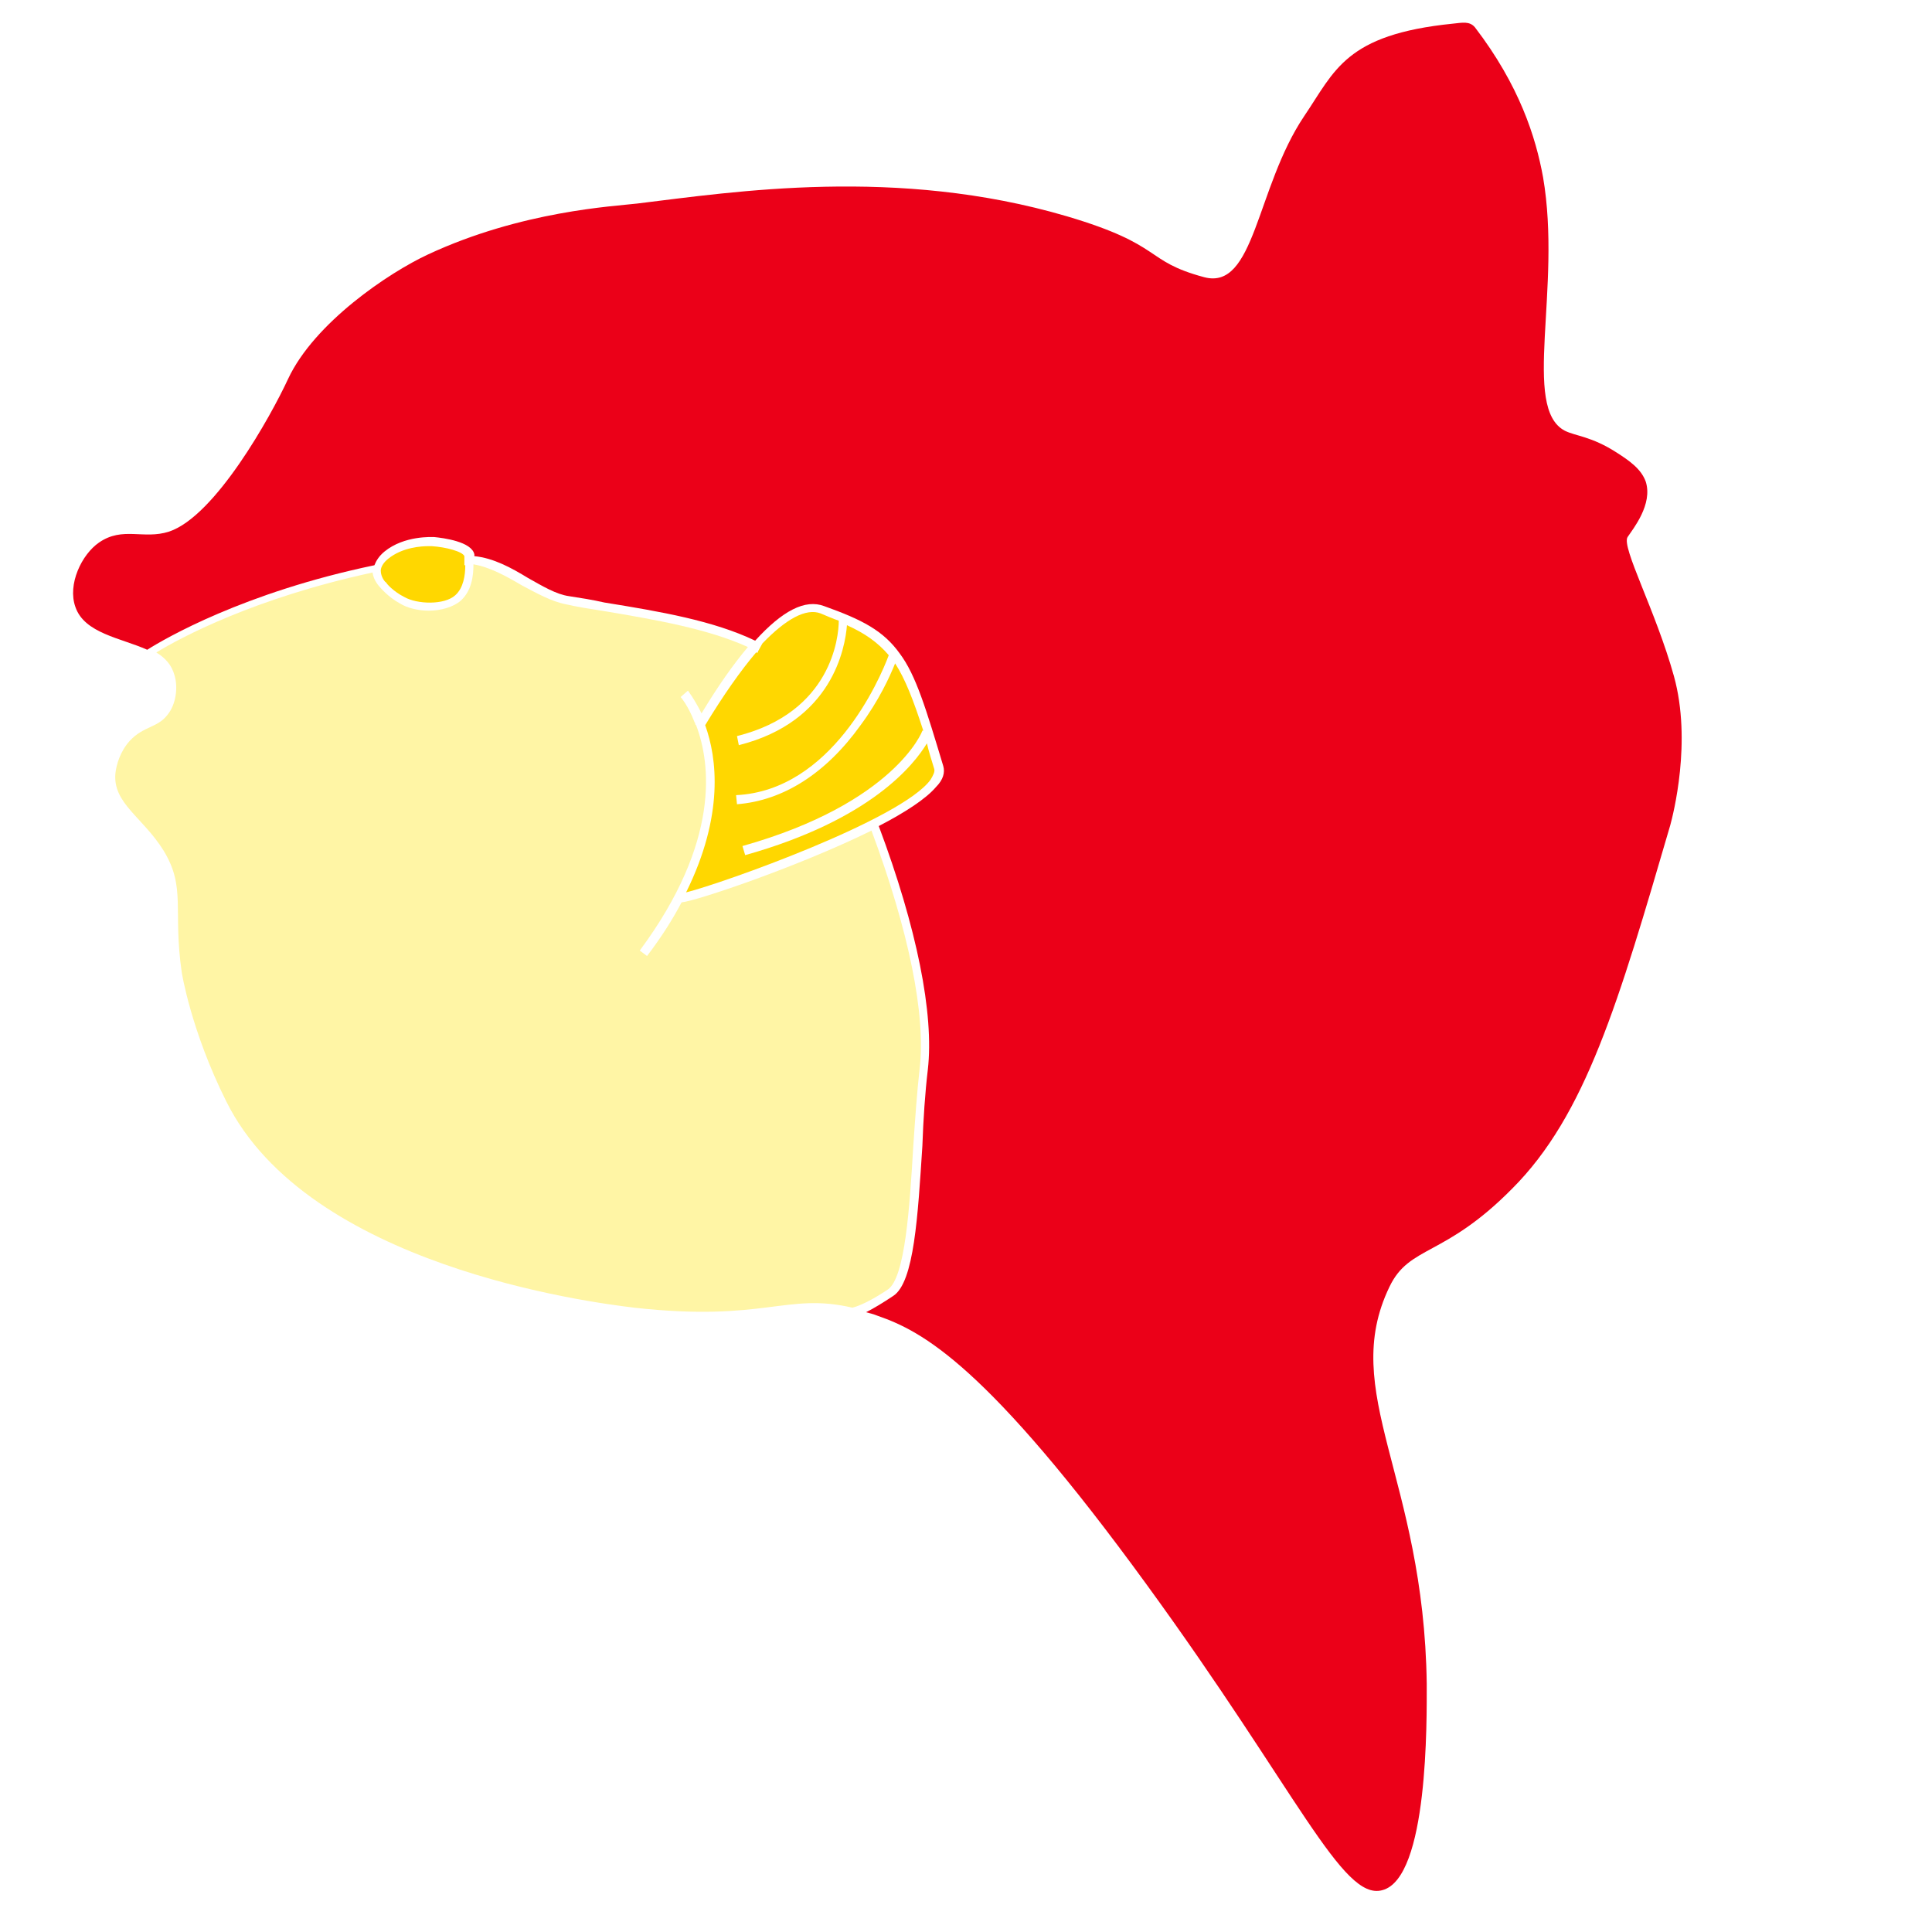
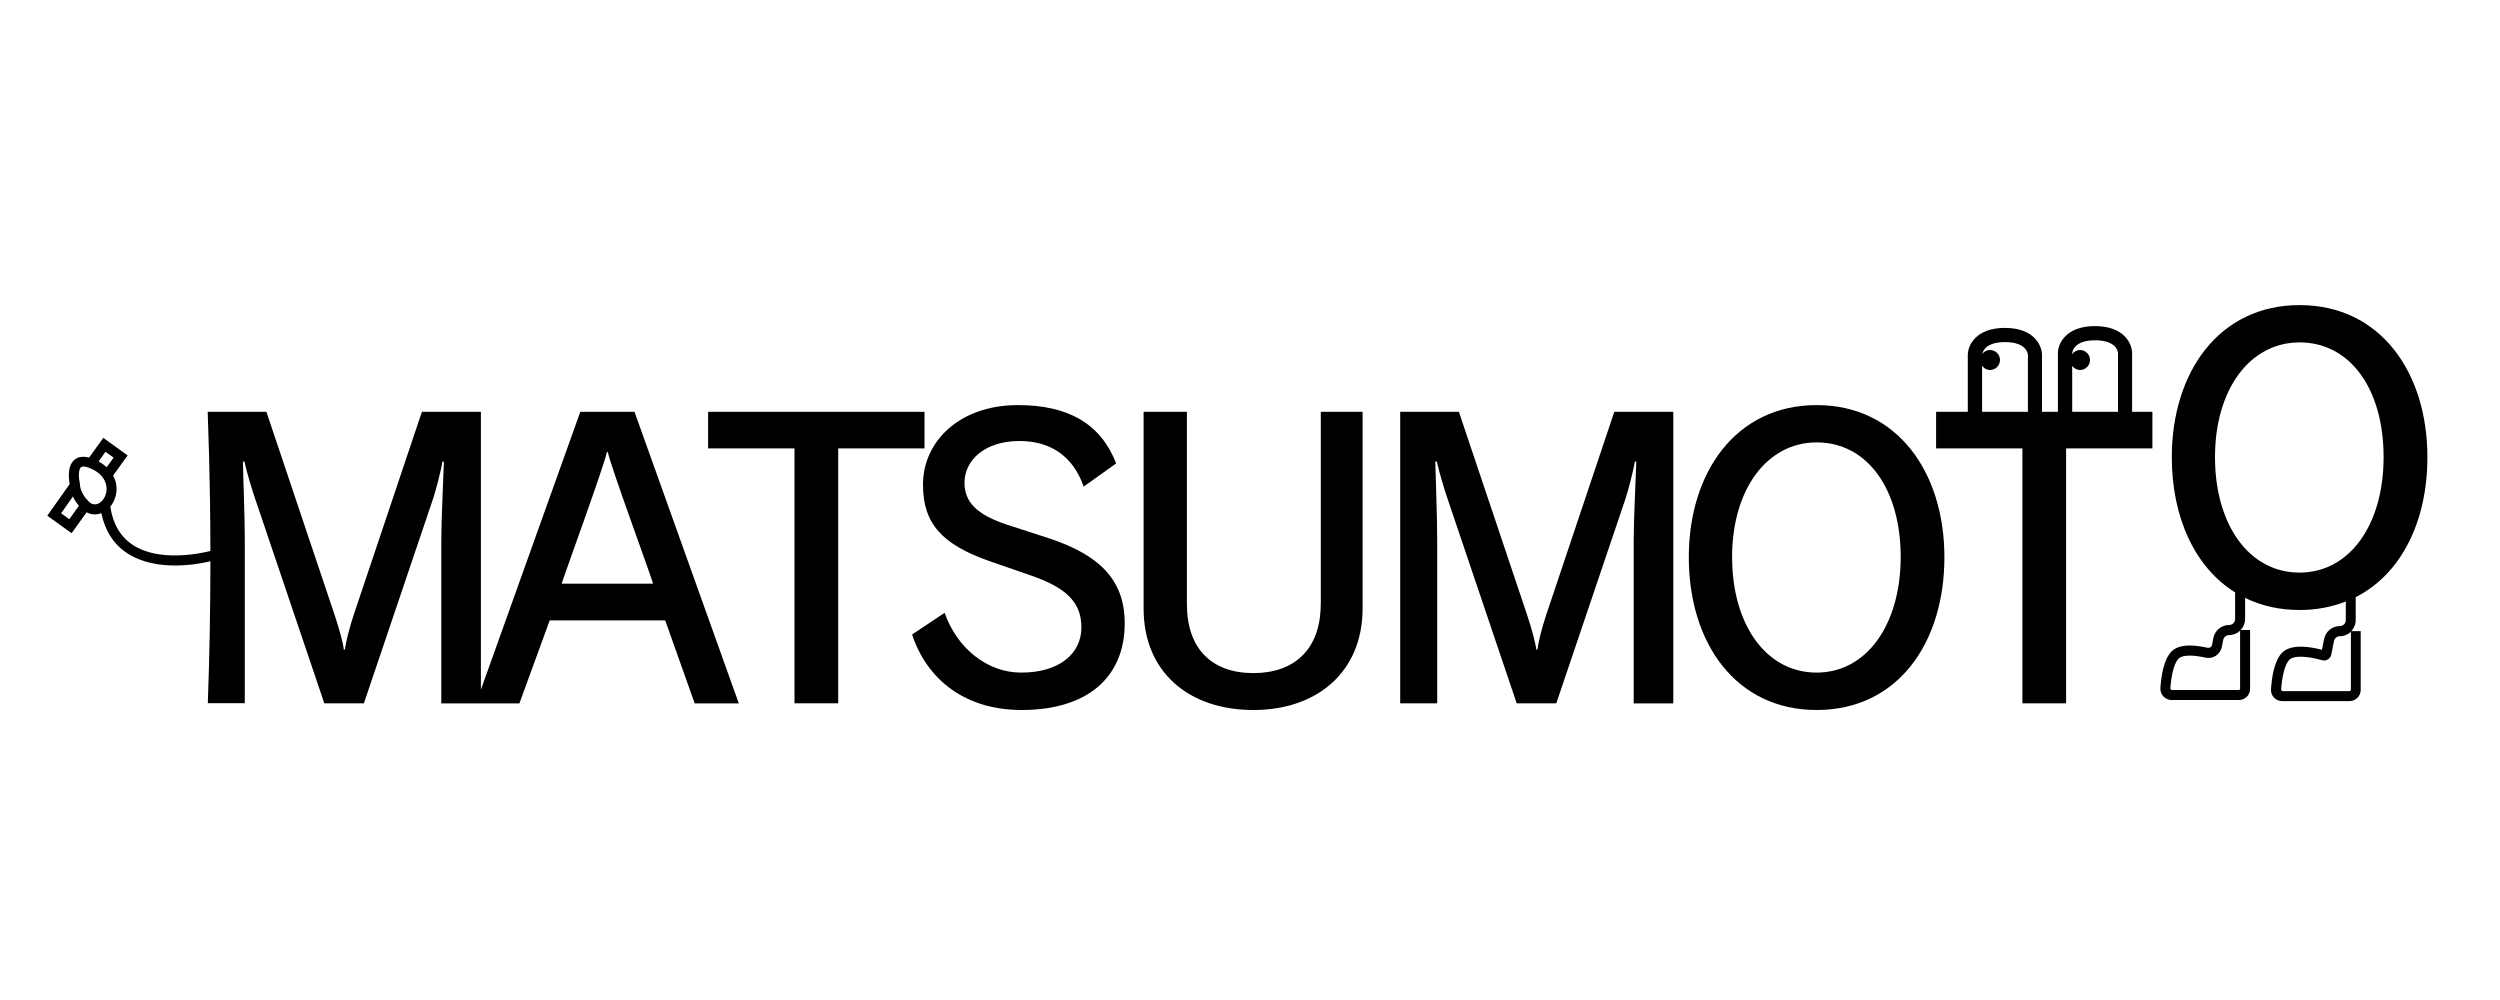
- <svg xmlns="http://www.w3.org/2000/svg" version="1.1" id="レイヤー_1" x="0px" y="0px" width="212.6px" height="212.6px" viewBox="0 0 212.6 212.6" style="enable-background:new 0 0 212.6 212.6;" xml:space="preserve">
-   <style type="text/css">
- 	.st0{fill:#FFF5A5;}
- 	.st1{fill:#FFD700;}
- 	.st2{fill:#F59B19;}
- 	.st3{fill:#C3552D;}
- 	.st4{fill:#EB0018;}
- 	.st5{fill:#FFC6C6;}
- </style>
-   <rect x="0.3" y="-32.3" class="st0" width="21.6" height="21.6" />
-   <rect x="28.4" y="-32.3" class="st1" width="21.6" height="21.6" />
-   <rect x="56.4" y="-32.3" class="st2" width="21.6" height="21.6" />
-   <rect x="84.5" y="-32.3" class="st3" width="21.6" height="21.6" />
-   <rect x="112.4" y="-32.3" class="st4" width="21.6" height="21.6" />
-   <rect x="140.6" y="-32.3" class="st5" width="21.6" height="21.6" />
-   <path class="st1" d="M47.5,60.1c0,0-0.1,0-0.3,0c-0.8,0-2.9,0.1-4.5,1.4c-0.5,0.4-0.8,0.9-0.8,1.3c0,0.7,0.5,1.3,0.6,1.3  c0,0.1,0.8,1,2,1.6c1.4,0.8,4.4,0.9,5.6-0.2c0.9-0.8,1.1-2.2,1.1-3.3c0,0-0.1,0-0.1,0l0-1h0C50.9,60.7,49.1,60.2,47.5,60.1z" />
-   <path class="st0" d="M97.7,141.9c1.9-1.3,2.4-9,2.8-15.8c0.2-2.9,0.4-5.9,0.7-8.5c0.7-5.9-1.2-15.2-5.3-26.2  C88,95.3,76.8,99.1,75,99.3c-1,1.9-2.2,3.8-3.8,5.9l-0.8-0.6c8.9-12,7.8-20.6,6.2-24.8l-0.1-0.1c0,0,0-0.1,0-0.1  c0-0.1-0.1-0.1-0.1-0.2c-0.7-1.8-1.5-2.7-1.5-2.7l0.8-0.7c0,0,0.7,0.9,1.5,2.5c1.8-3,3.5-5.4,5.1-7.3c-4.4-2-10.1-3-16.1-4  c-1.3-0.2-2.6-0.4-3.9-0.7c-1.6-0.3-3.2-1.2-4.9-2.1c-1.7-1-3.5-2-5.3-2.3c0,1.3-0.2,2.9-1.4,4c-0.8,0.7-2.2,1.1-3.5,1.1  c-1.2,0-2.4-0.3-3.2-0.8c-1.3-0.7-2.2-1.8-2.2-1.8l0,0c0,0-0.7-0.7-0.8-1.6c-13,2.8-21.2,7.2-23.8,8.8c1,0.6,1.7,1.4,2,2.5  c0.4,1.3,0.2,3.2-0.8,4.4c-1.1,1.4-2.6,1.2-4.1,2.8c-1.1,1.2-1.5,2.7-1.6,3.6c-0.3,3.3,3,4.8,5.3,8.5c2.5,4.1,1,6.5,2,13.4  c0,0,1,6.4,4.9,14.2c9,18.1,39.9,22.1,44.9,22.7c14.4,1.6,16.7-1.7,24,0C94.6,143.7,95.9,143.1,97.7,141.9z" />
-   <path class="st4" d="M184.2,74.4c-2-7.2-5.8-14.2-5.1-15.3c0.6-0.9,2.8-3.6,2-6.1c-0.5-1.4-1.8-2.3-3.2-3.2  c-2.8-1.8-4.5-1.8-5.7-2.4c-4.8-2.5-0.3-15.7-2.4-27.9c-0.8-4.4-2.6-10.1-7.5-16.5c-0.6-0.7-1.4-0.5-2.4-0.4  c-11.9,1.2-13,5.2-16.4,10.2c-5.3,7.9-5.4,19.2-11,17.7c-6.7-1.8-4.3-3.5-15.1-6.7c-18.7-5.5-36.6-2.7-47.3-1.4  c-2.5,0.3-12.7,0.8-23,5.6c-4.3,2-12.5,7.5-15.4,13.7c-1.9,4.1-8,15.1-13.1,16.8c-2.8,0.9-5.1-0.6-7.7,1.2C9,61,7.4,64.3,8.3,66.8  c1,2.9,5,3.4,7.9,4.7c1.9-1.2,10.6-6.3,25-9.3c0.2-0.5,0.5-1,1.1-1.5c2.2-1.8,5.3-1.6,5.5-1.6c1,0.1,4.1,0.5,4.4,1.9  c0,0.1,0,0.2,0,0.2c2.1,0.2,4.1,1.3,5.9,2.4c1.6,0.9,3.1,1.8,4.5,2c1.3,0.2,2.6,0.4,3.9,0.7c6.2,1,12,2,16.6,4.2  c3-3.3,5.5-4.6,7.6-3.8c4.2,1.5,6.5,2.7,8.3,5.2l0,0c0,0,0,0,0,0c1.8,2.4,2.9,6.1,4.8,12.4c0.2,0.7,0,1.5-0.8,2.3  c-1.1,1.3-3.4,2.8-6.3,4.3c4.2,11.2,6.1,20.7,5.4,26.8c-0.3,2.5-0.5,5.5-0.6,8.4c-0.5,7.7-0.9,15-3.2,16.5c-1.2,0.8-2.2,1.4-3,1.8  c0.4,0.1,0.8,0.2,1.3,0.4c4.9,1.7,12,5.4,29.6,29.6c16.6,22.8,21.5,34.8,25.9,33.6c5.1-1.3,4.9-18.8,4.9-22.7  c-0.3-22.8-9.7-32.1-4.1-43.7c2.2-4.6,6-3.2,13.5-10.8c8.1-8.1,11.7-20.5,17.4-40C184.1,89.7,186.2,81.6,184.2,74.4z" />
-   <path class="st1" d="M83.2,71.8c-1.7,2-3.6,4.7-5.6,8c1.3,3.6,2.1,9.9-2.1,18.4c4-1,23.7-8,26.9-12.4c0.3-0.5,0.5-0.9,0.4-1.2  c-0.3-1-0.6-1.9-0.8-2.8c-1.4,2.3-6.1,8.4-20,12.3l-0.3-1c16.7-4.7,19.8-12.6,19.8-12.7l0.1,0c-1.1-3.4-2-5.7-3.1-7.4  c-0.6,1.5-1.8,4.1-3.8,6.8c-3.8,5.3-8.5,8.3-13.6,8.7l-0.1-1C91.5,87,96.8,74.8,97.8,72.1c-1.2-1.4-2.6-2.4-4.6-3.3  c-0.2,2.5-1.6,10.6-11.9,13.2l-0.2-1c10.4-2.6,11.2-10.9,11.2-12.7c-0.6-0.2-1.3-0.5-2-0.8c-1.6-0.6-3.8,0.6-6.4,3.3c0,0,0,0,0,0  l-0.5,0.9C83.4,71.9,83.3,71.8,83.2,71.8z" />
+ <svg xmlns="http://www.w3.org/2000/svg" version="1.0" id="レイヤー_1" x="0px" y="0px" width="250px" height="100px" viewBox="0 0 250 100" enable-background="new 0 0 250 100" xml:space="preserve">
+   <g>
+     <path d="M58.03,41.18l-9.94,27.79V41.18h-5.9l-6.84,20.37c-0.41,1.23-0.78,2.73-0.86,3.4h-0.11c-0.07-0.67-0.49-2.17-0.9-3.4   l-6.84-20.37h-5.87c0.11,2.9,0.18,5.84,0.23,8.82c0.02,1.72,0.04,3.42,0.04,5.1c-1.13,0.28-5.15,1.1-7.75-0.6   c-1.24-0.81-2-2.1-2.26-3.84c0.5-0.61,0.72-1.43,0.59-2.23c-0.05-0.31-0.17-0.6-0.31-0.87l1.45-2.02l-2.43-1.75l-1.42,1.97   c-0.59-0.15-1.07-0.1-1.43,0.19c-0.76,0.6-0.62,1.88-0.51,2.45l-2.24,3.17l2.43,1.75l1.5-2.09c0.43,0.23,0.9,0.28,1.37,0.12   c0.03-0.01,0.06-0.02,0.1-0.04c0.38,1.79,1.25,3.14,2.62,4.03c1.43,0.93,3.18,1.21,4.75,1.21c1.49,0,2.81-0.25,3.54-0.42   c0,4.84-0.09,9.58-0.26,14.19h3.7V54.15c0-2.65-0.15-5.94-0.19-8h0.15c0.26,1.16,0.78,2.88,1.08,3.74l6.91,20.44h3.96l6.95-20.55   c0.22-0.71,0.75-2.62,0.9-3.62h0.15c-0.07,2.09-0.26,5.9-0.26,7.92v16.26h7.81l3.03-8.3h11.55l2.95,8.3h4.41L63.45,41.18H58.03z    M6.93,51.92l-0.82-0.59l1.18-1.68c0.13,0.29,0.32,0.6,0.6,0.93L6.93,51.92z M10.15,50.14c-0.16,0.15-0.71,0.59-1.29,0   C8.03,49.32,8,48.53,8,48.5l-0.01-0.12c-0.13-0.55-0.17-1.44,0.11-1.66c0.06-0.04,0.14-0.07,0.24-0.07c0.22,0,0.55,0.1,0.93,0.29   c0.77,0.38,1.25,0.97,1.36,1.64C10.73,49.17,10.55,49.75,10.15,50.14z M9.86,46.14l0.69-0.96l0.81,0.58l-0.7,0.97   C10.44,46.51,10.17,46.31,9.86,46.14z M56.16,58.37c0.41-1.27,4.33-12,4.52-13.15h0.11c0.19,1.16,4.15,11.92,4.52,13.15H56.16z" />
+     <polygon points="92.45,41.18 70.81,41.18 70.81,44.84 79.45,44.84 79.45,70.33 83.82,70.33 83.82,44.84 92.45,44.84  " />
+     <path d="M105.08,53.89l-4.37-1.42c-3.06-1.01-4.26-2.28-4.26-4.19c0-2.28,2.06-4.18,5.49-4.18c3.06,0,5.34,1.46,6.43,4.56   l3.25-2.32c-1.57-4-4.82-5.83-9.83-5.83c-5.83,0-9.49,3.62-9.49,7.96c0,3.96,1.98,5.98,6.58,7.62l4.22,1.46   c3.48,1.2,5.04,2.65,5.04,5.19c0,2.65-2.24,4.52-6.02,4.52c-3.44,0-6.43-2.47-7.66-5.98l-3.25,2.17c1.49,4.52,5.31,7.55,10.95,7.55   c6.61,0,10.31-3.29,10.31-8.67C112.48,57.88,109.79,55.49,105.08,53.89z" />
+     <path d="M132.07,60.43c0,4.48-2.62,6.88-6.73,6.88c-4.15,0-6.65-2.43-6.65-6.88V41.18h-4.33v19.66c0,6.35,4.48,10.16,10.99,10.16   c6.32,0,10.91-3.77,10.91-10.16V41.18h-4.18V60.43z" />
+     <path d="M154.6,61.55c-0.41,1.23-0.78,2.73-0.86,3.4h-0.11c-0.08-0.67-0.49-2.17-0.9-3.4l-6.84-20.37h-5.87v29.15h3.7V54.15   c0-2.65-0.15-5.94-0.19-8h0.15c0.26,1.16,0.78,2.88,1.08,3.74l6.91,20.44h3.96l6.95-20.55c0.22-0.71,0.75-2.62,0.9-3.62h0.15   c-0.07,2.09-0.26,5.9-0.26,7.92v16.26h3.96V41.18h-5.9L154.6,61.55z" />
+     <path d="M181.66,40.51c-8.07,0-12.78,6.73-12.78,15.21c0,8.59,4.71,15.28,12.78,15.28c8.11,0,12.78-6.69,12.78-15.28   C194.44,47.27,189.77,40.51,181.66,40.51z M181.66,67.26c-5.04,0-8.45-4.78-8.45-11.55c0-6.8,3.51-11.47,8.45-11.47   c5.08,0,8.41,4.67,8.41,11.47C190.06,62.48,186.66,67.26,181.66,67.26z" />
+     <path d="M215.25,41.18h-2.04v-5.86c0-0.94-0.78-2.71-3.71-2.71s-3.71,1.77-3.71,2.71v5.86h-1.59V35.5c0-0.94-0.78-2.71-3.71-2.71   s-3.71,1.77-3.71,2.71v5.68h-3.17v3.66h8.63v25.49h4.37V44.84h8.63V41.18z M202.79,41.18h-4.58l0-4.6   c0.18,0.25,0.46,0.42,0.79,0.42c0.55,0,1-0.45,1-1c0-0.55-0.45-1-1-1c-0.32,0-0.59,0.16-0.77,0.39c0.07-0.33,0.42-1.18,2.27-1.18   c2.17,0,2.29,1.17,2.29,1.29V41.18z M211.8,41.18h-4.58l0-4.59C207.4,36.83,207.68,37,208,37c0.55,0,1-0.45,1-1c0-0.55-0.45-1-1-1   c-0.33,0-0.6,0.17-0.78,0.41v-0.07c0.01-0.13,0.12-1.31,2.29-1.31s2.29,1.17,2.29,1.29V41.18z" />
+   </g>
+   <path d="M235.58,59.71c4.6-2.34,7.16-7.64,7.16-13.99c0-8.45-4.67-15.21-12.78-15.21c-8.07,0-12.78,6.73-12.78,15.21  c0,5.95,2.26,10.98,6.33,13.52v2.66c0,0.33-0.27,0.6-0.6,0.6c-0.76,0-1.42,0.54-1.57,1.29l-0.14,0.71c-0.02,0.1-0.08,0.18-0.16,0.23  c-0.08,0.05-0.18,0.07-0.27,0.05c-1.76-0.4-2.97-0.28-3.61,0.36c-0.78,0.78-1.04,2.42-1.12,3.67c-0.02,0.31,0.09,0.61,0.3,0.83  c0.21,0.23,0.51,0.36,0.82,0.36h6.73c0.62,0,1.12-0.5,1.12-1.12V63h-0.94c0.27-0.29,0.44-0.67,0.44-1.1v-2.11  c1.59,0.78,3.41,1.21,5.45,1.21c1.7,0,3.24-0.31,4.62-0.85v1.86c0,0.33-0.27,0.6-0.6,0.6c-0.76,0-1.42,0.54-1.57,1.29l-0.22,1.08  c-1.2-0.32-3.08-0.61-3.97,0.28c-0.78,0.78-1.04,2.42-1.12,3.67c-0.02,0.31,0.09,0.61,0.3,0.83c0.21,0.23,0.51,0.35,0.82,0.35h6.73  c0.62,0,1.12-0.5,1.12-1.12v-5.88h-0.94c0.27-0.29,0.44-0.67,0.44-1.1V59.71z M224,68.88c0,0.07-0.05,0.12-0.12,0.12h-6.73  l-0.12-0.12c0.1-1.47,0.41-2.6,0.83-3.02c0.2-0.2,0.59-0.3,1.12-0.3c0.44,0,0.97,0.07,1.56,0.2c0.36,0.08,0.73,0.02,1.04-0.18  c0.31-0.2,0.52-0.51,0.6-0.88l0.14-0.71c0.06-0.28,0.3-0.48,0.59-0.48c0.42,0,0.81-0.17,1.1-0.44V68.88z M235.08,68.99  c0,0.07-0.05,0.12-0.12,0.12h-6.73l-0.12-0.12c0.1-1.47,0.41-2.6,0.83-3.02c0.2-0.2,0.6-0.3,1.13-0.3c0.58,0,1.32,0.12,2.13,0.35  c0.2,0.06,0.41,0.03,0.59-0.08c0.18-0.11,0.3-0.29,0.34-0.49l0.27-1.35c0.06-0.28,0.3-0.48,0.59-0.48c0.43,0,0.81-0.17,1.1-0.44  V68.99z M229.95,57.26c-5.04,0-8.45-4.78-8.45-11.55c0-6.8,3.51-11.47,8.45-11.47c5.08,0,8.41,4.67,8.41,11.47  C238.36,52.48,234.96,57.26,229.95,57.26z" />
</svg>
